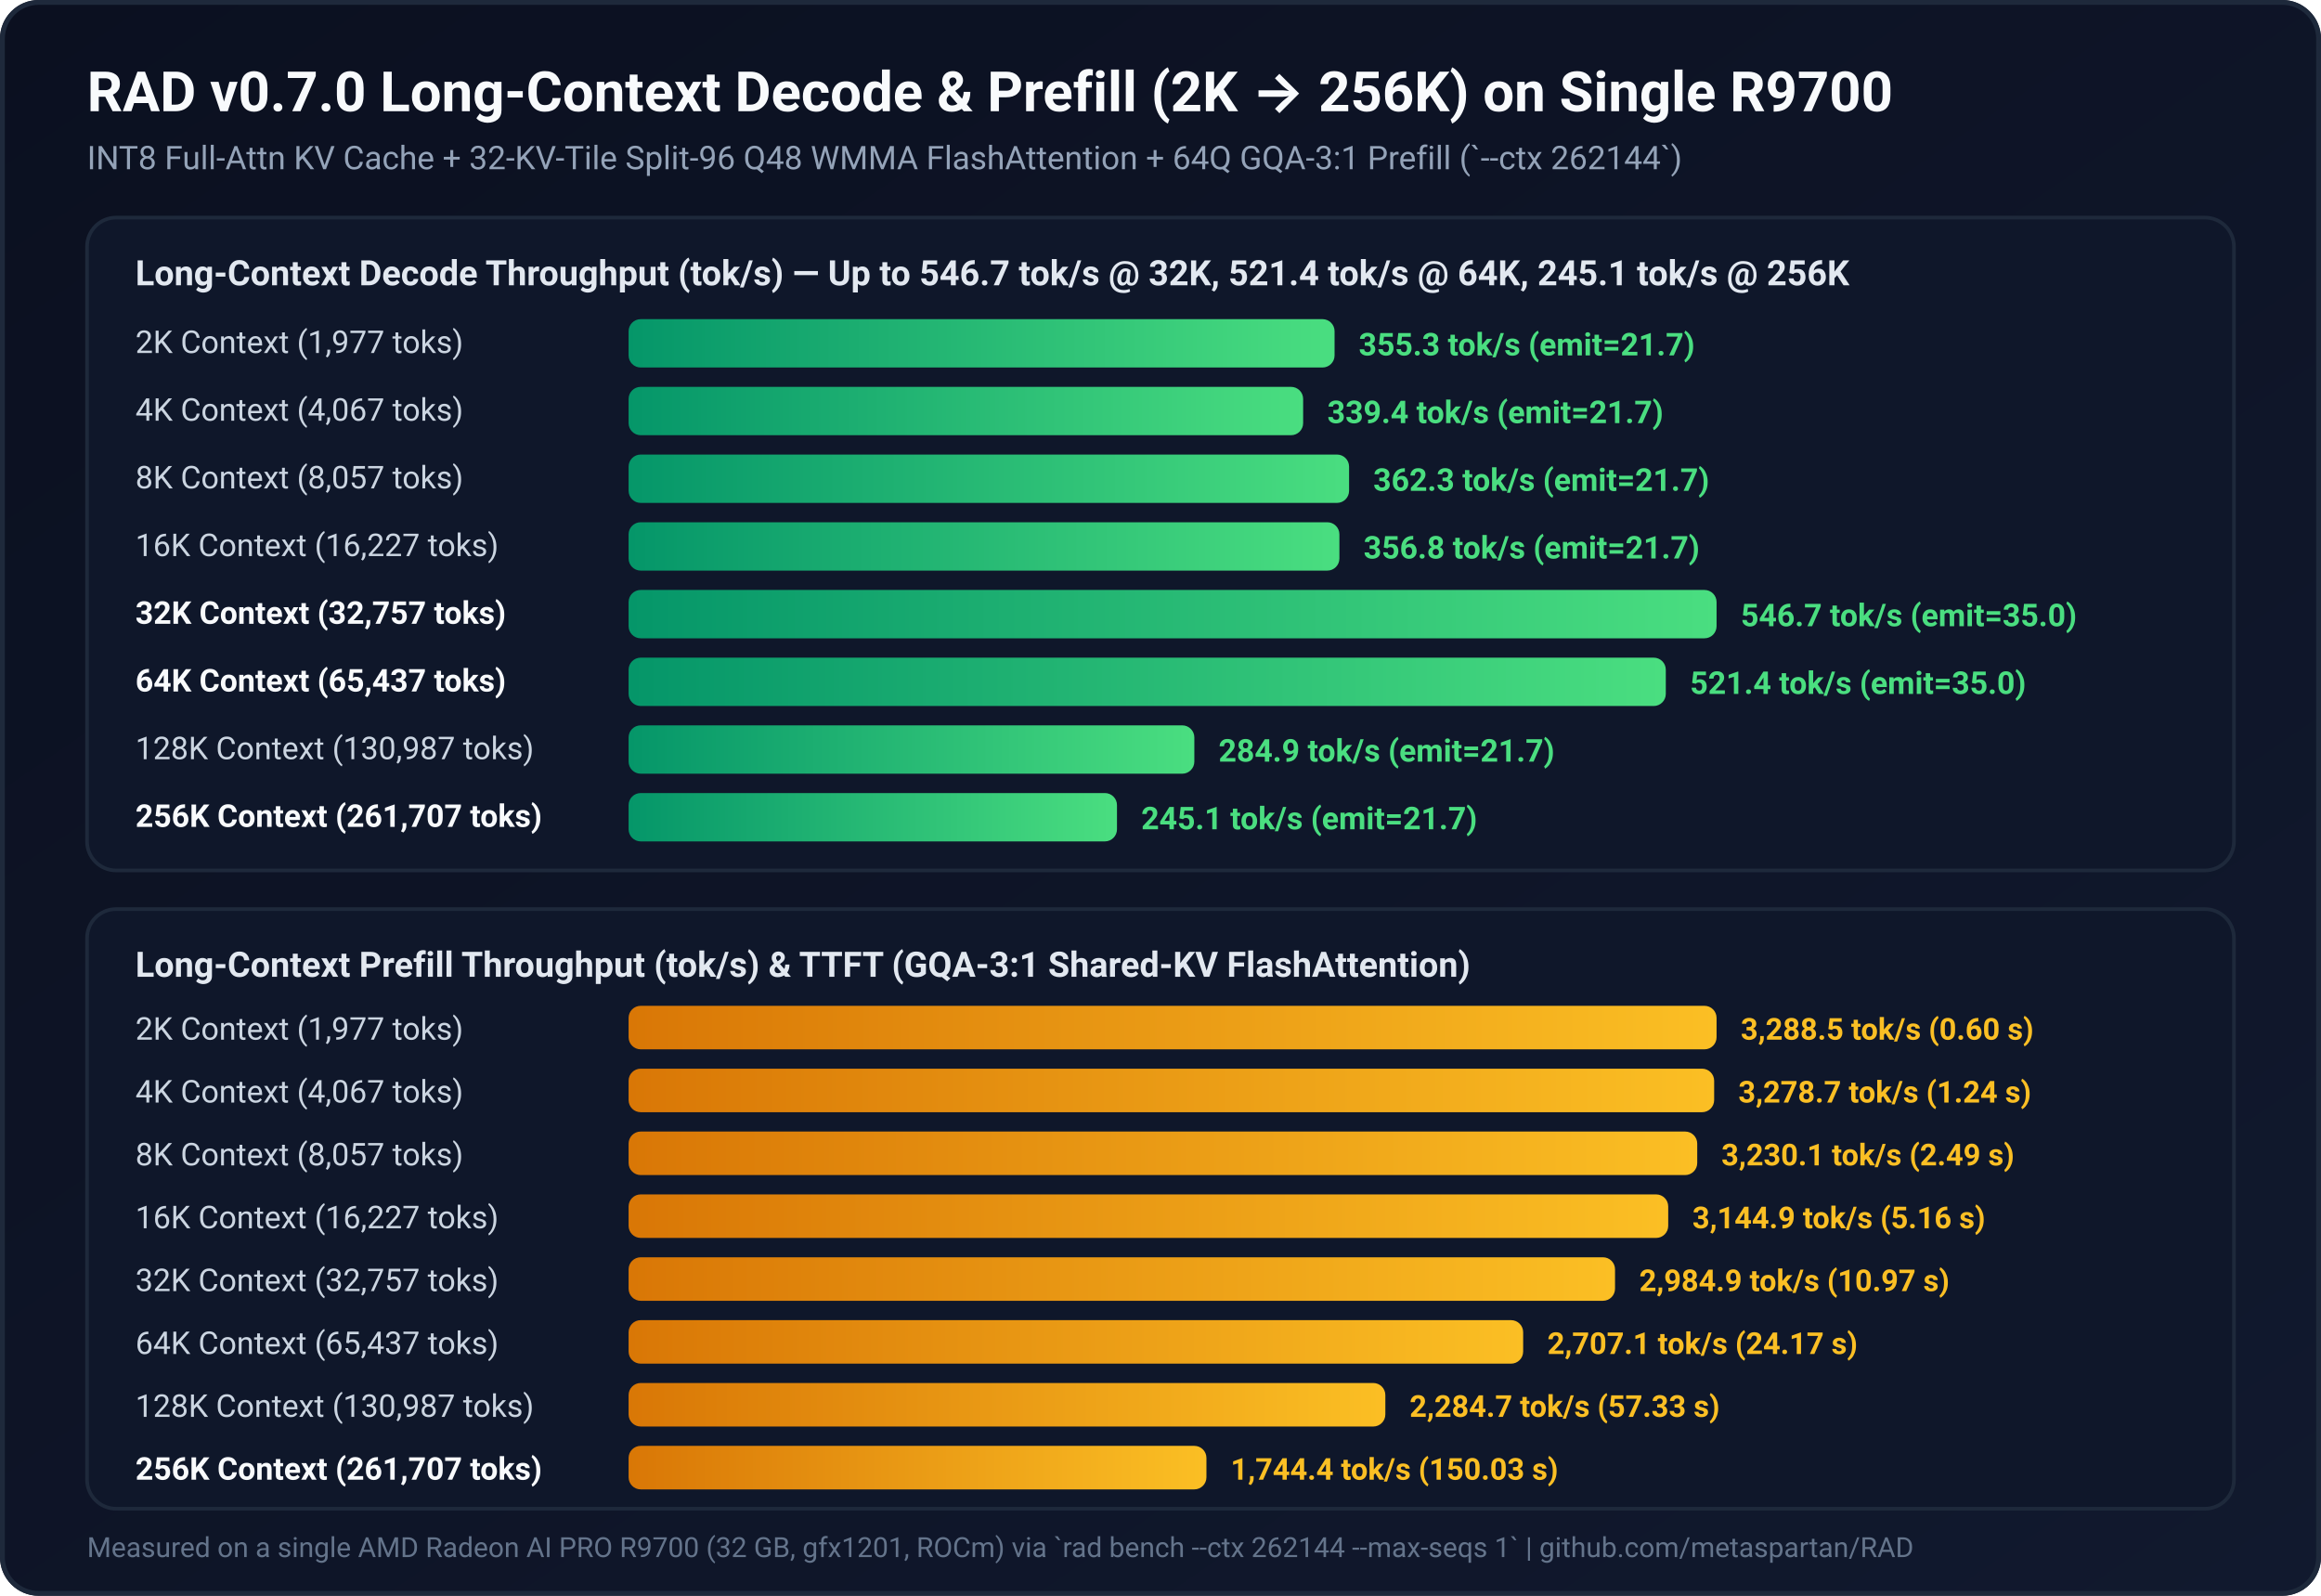
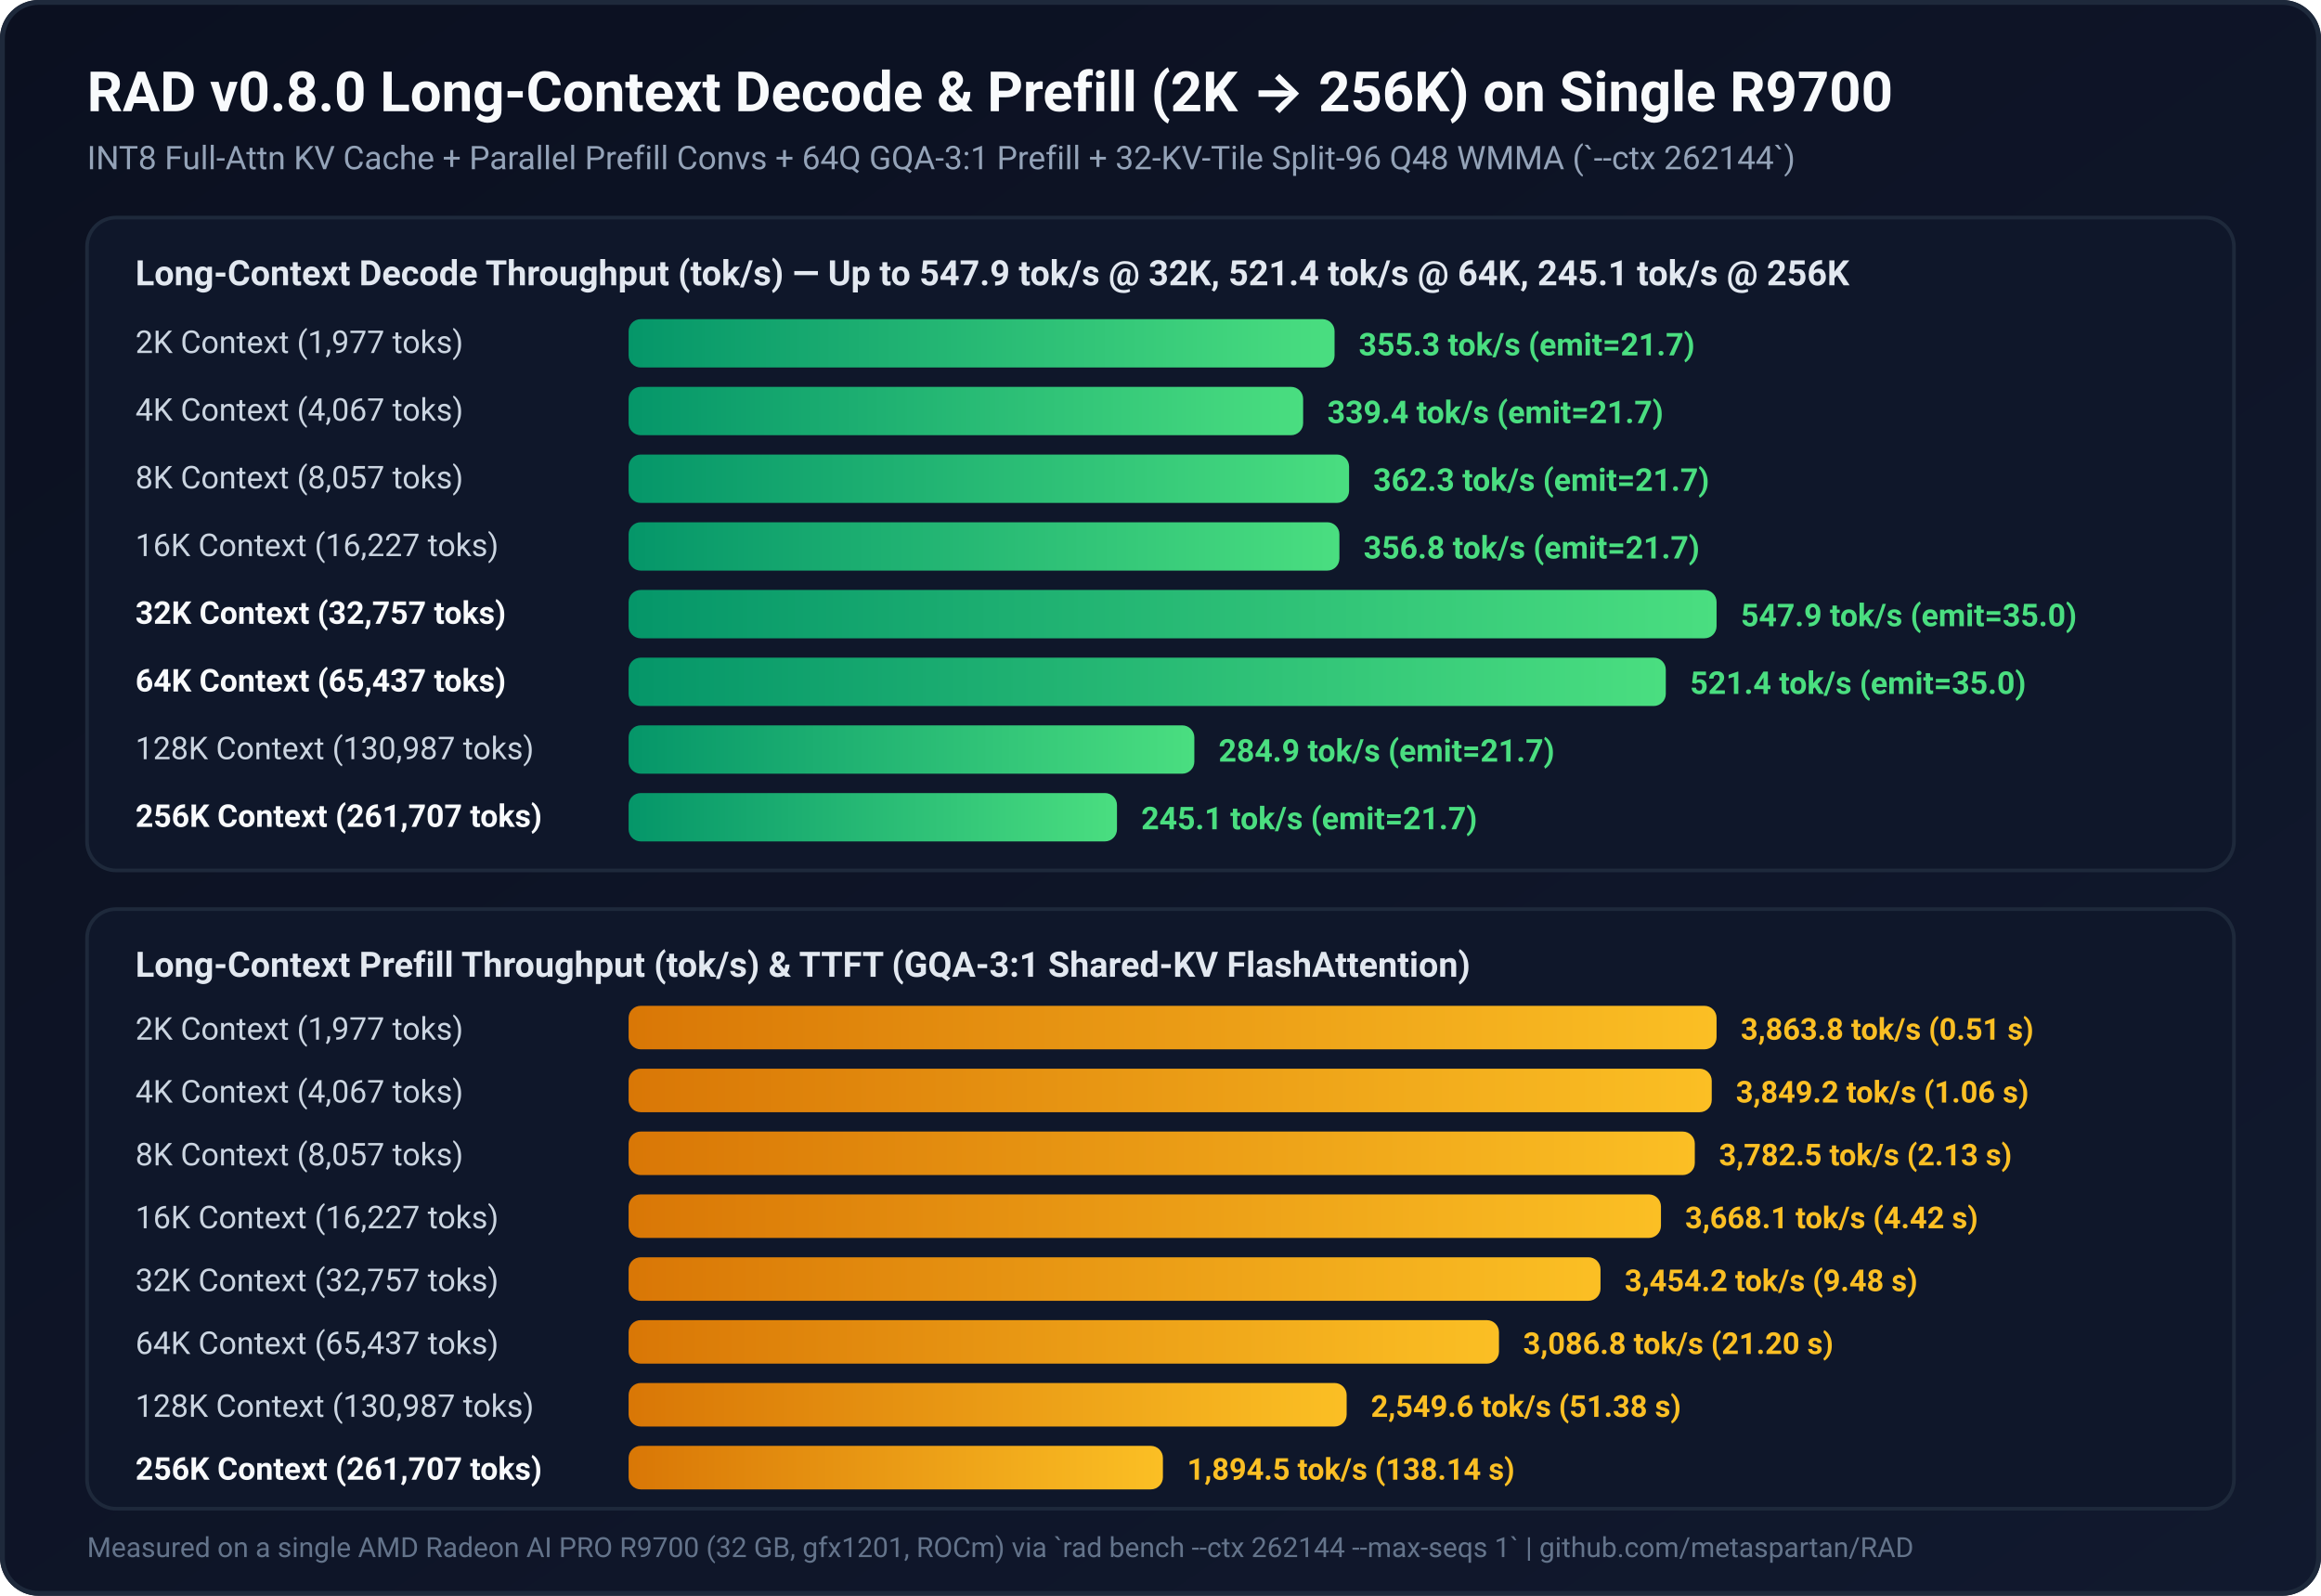
<svg xmlns="http://www.w3.org/2000/svg" viewBox="0 0 960 660" width="960" height="660">
  <defs>
    <linearGradient id="bg" x1="0" y1="0" x2="1" y2="1">
      <stop offset="0%" stop-color="#0b1020" />
      <stop offset="100%" stop-color="#11192e" />
    </linearGradient>
    <linearGradient id="decGrad" x1="0" y1="0" x2="1" y2="0">
      <stop offset="0%" stop-color="#059669" />
      <stop offset="100%" stop-color="#4ade80" />
    </linearGradient>
    <linearGradient id="ppGrad" x1="0" y1="0" x2="1" y2="0">
      <stop offset="0%" stop-color="#d97706" />
      <stop offset="100%" stop-color="#fbbf24" />
    </linearGradient>
  </defs>
  <rect width="960" height="660" rx="16" fill="url(#bg)" />
  <rect x="1" y="1" width="958" height="658" rx="15" fill="none" stroke="#1e293b" stroke-width="2" />
-   <text x="36" y="46" font-family="system-ui, -apple-system, Segoe UI, Roboto, sans-serif" font-size="23" font-weight="700" fill="#f8fafc">RAD v0.7.0 Long-Context Decode &amp; Prefill (2K → 256K) on Single R9700</text>
-   <text x="36" y="70" font-family="system-ui, -apple-system, Segoe UI, Roboto, sans-serif" font-size="13.5" fill="#94a3b8">INT8 Full-Attn KV Cache + 32-KV-Tile Split-96 Q48 WMMA FlashAttention + 64Q GQA-3:1 Prefill (`--ctx 262144`)</text>
+   <text x="36" y="46" font-family="system-ui, -apple-system, Segoe UI, Roboto, sans-serif" font-size="23" font-weight="700" fill="#f8fafc">RAD v0.8.0 Long-Context Decode &amp; Prefill (2K → 256K) on Single R9700</text>
+   <text x="36" y="70" font-family="system-ui, -apple-system, Segoe UI, Roboto, sans-serif" font-size="13.5" fill="#94a3b8">INT8 Full-Attn KV Cache + Parallel Prefill Convs + 64Q GQA-3:1 Prefill + 32-KV-Tile Split-96 Q48 WMMA (`--ctx 262144`)</text>
  <rect x="36" y="90" width="888" height="270" rx="12" fill="#0f172a" stroke="#1e293b" stroke-width="1.5" />
-   <text x="56" y="118" font-family="system-ui, -apple-system, Segoe UI, Roboto, sans-serif" font-size="14.5" font-weight="700" fill="#e2e8f0">Long-Context Decode Throughput (tok/s) — Up to 546.7 tok/s @ 32K, 521.4 tok/s @ 64K, 245.1 tok/s @ 256K</text>
+   <text x="56" y="118" font-family="system-ui, -apple-system, Segoe UI, Roboto, sans-serif" font-size="14.5" font-weight="700" fill="#e2e8f0">Long-Context Decode Throughput (tok/s) — Up to 547.9 tok/s @ 32K, 521.4 tok/s @ 64K, 245.1 tok/s @ 256K</text>
  <text x="56" y="146" font-family="system-ui, -apple-system, Segoe UI, Roboto, sans-serif" font-size="13" fill="#cbd5e1">2K Context (1,977 toks)</text>
  <rect x="260" y="132" width="292" height="20" rx="5" fill="url(#decGrad)" />
  <text x="562" y="147" font-family="system-ui, -apple-system, Segoe UI, Roboto, sans-serif" font-size="13" font-weight="700" fill="#4ade80">355.3 tok/s (emit=21.7)</text>
  <text x="56" y="174" font-family="system-ui, -apple-system, Segoe UI, Roboto, sans-serif" font-size="13" fill="#cbd5e1">4K Context (4,067 toks)</text>
  <rect x="260" y="160" width="279" height="20" rx="5" fill="url(#decGrad)" />
  <text x="549" y="175" font-family="system-ui, -apple-system, Segoe UI, Roboto, sans-serif" font-size="13" font-weight="700" fill="#4ade80">339.4 tok/s (emit=21.7)</text>
  <text x="56" y="202" font-family="system-ui, -apple-system, Segoe UI, Roboto, sans-serif" font-size="13" fill="#cbd5e1">8K Context (8,057 toks)</text>
  <rect x="260" y="188" width="298" height="20" rx="5" fill="url(#decGrad)" />
  <text x="568" y="203" font-family="system-ui, -apple-system, Segoe UI, Roboto, sans-serif" font-size="13" font-weight="700" fill="#4ade80">362.3 tok/s (emit=21.7)</text>
  <text x="56" y="230" font-family="system-ui, -apple-system, Segoe UI, Roboto, sans-serif" font-size="13" fill="#cbd5e1">16K Context (16,227 toks)</text>
  <rect x="260" y="216" width="294" height="20" rx="5" fill="url(#decGrad)" />
  <text x="564" y="231" font-family="system-ui, -apple-system, Segoe UI, Roboto, sans-serif" font-size="13" font-weight="700" fill="#4ade80">356.8 tok/s (emit=21.7)</text>
  <text x="56" y="258" font-family="system-ui, -apple-system, Segoe UI, Roboto, sans-serif" font-size="13" font-weight="700" fill="#f8fafc">32K Context (32,757 toks)</text>
  <rect x="260" y="244" width="450" height="20" rx="5" fill="url(#decGrad)" />
-   <text x="720" y="259" font-family="system-ui, -apple-system, Segoe UI, Roboto, sans-serif" font-size="13" font-weight="700" fill="#4ade80">546.7 tok/s (emit=35.0)</text>
+   <text x="720" y="259" font-family="system-ui, -apple-system, Segoe UI, Roboto, sans-serif" font-size="13" font-weight="700" fill="#4ade80">547.9 tok/s (emit=35.0)</text>
  <text x="56" y="286" font-family="system-ui, -apple-system, Segoe UI, Roboto, sans-serif" font-size="13" font-weight="700" fill="#f8fafc">64K Context (65,437 toks)</text>
  <rect x="260" y="272" width="429" height="20" rx="5" fill="url(#decGrad)" />
  <text x="699" y="287" font-family="system-ui, -apple-system, Segoe UI, Roboto, sans-serif" font-size="13" font-weight="700" fill="#4ade80">521.4 tok/s (emit=35.0)</text>
  <text x="56" y="314" font-family="system-ui, -apple-system, Segoe UI, Roboto, sans-serif" font-size="13" fill="#cbd5e1">128K Context (130,987 toks)</text>
  <rect x="260" y="300" width="234" height="20" rx="5" fill="url(#decGrad)" />
  <text x="504" y="315" font-family="system-ui, -apple-system, Segoe UI, Roboto, sans-serif" font-size="13" font-weight="700" fill="#4ade80">284.9 tok/s (emit=21.7)</text>
  <text x="56" y="342" font-family="system-ui, -apple-system, Segoe UI, Roboto, sans-serif" font-size="13" font-weight="700" fill="#f8fafc">256K Context (261,707 toks)</text>
  <rect x="260" y="328" width="202" height="20" rx="5" fill="url(#decGrad)" />
  <text x="472" y="343" font-family="system-ui, -apple-system, Segoe UI, Roboto, sans-serif" font-size="13" font-weight="700" fill="#4ade80">245.1 tok/s (emit=21.7)</text>
  <rect x="36" y="376" width="888" height="248" rx="12" fill="#0f172a" stroke="#1e293b" stroke-width="1.5" />
  <text x="56" y="404" font-family="system-ui, -apple-system, Segoe UI, Roboto, sans-serif" font-size="14.5" font-weight="700" fill="#e2e8f0">Long-Context Prefill Throughput (tok/s) &amp; TTFT (GQA-3:1 Shared-KV FlashAttention)</text>
  <text x="56" y="430" font-family="system-ui, -apple-system, Segoe UI, Roboto, sans-serif" font-size="13" fill="#cbd5e1">2K Context (1,977 toks)</text>
  <rect x="260" y="416" width="450" height="18" rx="5" fill="url(#ppGrad)" />
-   <text x="720" y="430" font-family="system-ui, -apple-system, Segoe UI, Roboto, sans-serif" font-size="12.5" font-weight="700" fill="#fbbf24">3,288.5 tok/s (0.60 s)</text>
+   <text x="720" y="430" font-family="system-ui, -apple-system, Segoe UI, Roboto, sans-serif" font-size="12.5" font-weight="700" fill="#fbbf24">3,863.8 tok/s (0.51 s)</text>
  <text x="56" y="456" font-family="system-ui, -apple-system, Segoe UI, Roboto, sans-serif" font-size="13" fill="#cbd5e1">4K Context (4,067 toks)</text>
-   <rect x="260" y="442" width="449" height="18" rx="5" fill="url(#ppGrad)" />
-   <text x="719" y="456" font-family="system-ui, -apple-system, Segoe UI, Roboto, sans-serif" font-size="12.5" font-weight="700" fill="#fbbf24">3,278.7 tok/s (1.24 s)</text>
+   <rect x="260" y="442" width="448" height="18" rx="5" fill="url(#ppGrad)" />
+   <text x="718" y="456" font-family="system-ui, -apple-system, Segoe UI, Roboto, sans-serif" font-size="12.5" font-weight="700" fill="#fbbf24">3,849.2 tok/s (1.06 s)</text>
  <text x="56" y="482" font-family="system-ui, -apple-system, Segoe UI, Roboto, sans-serif" font-size="13" fill="#cbd5e1">8K Context (8,057 toks)</text>
-   <rect x="260" y="468" width="442" height="18" rx="5" fill="url(#ppGrad)" />
-   <text x="712" y="482" font-family="system-ui, -apple-system, Segoe UI, Roboto, sans-serif" font-size="12.5" font-weight="700" fill="#fbbf24">3,230.1 tok/s (2.49 s)</text>
+   <rect x="260" y="468" width="441" height="18" rx="5" fill="url(#ppGrad)" />
+   <text x="711" y="482" font-family="system-ui, -apple-system, Segoe UI, Roboto, sans-serif" font-size="12.5" font-weight="700" fill="#fbbf24">3,782.5 tok/s (2.13 s)</text>
  <text x="56" y="508" font-family="system-ui, -apple-system, Segoe UI, Roboto, sans-serif" font-size="13" fill="#cbd5e1">16K Context (16,227 toks)</text>
-   <rect x="260" y="494" width="430" height="18" rx="5" fill="url(#ppGrad)" />
-   <text x="700" y="508" font-family="system-ui, -apple-system, Segoe UI, Roboto, sans-serif" font-size="12.5" font-weight="700" fill="#fbbf24">3,144.9 tok/s (5.16 s)</text>
+   <rect x="260" y="494" width="427" height="18" rx="5" fill="url(#ppGrad)" />
+   <text x="697" y="508" font-family="system-ui, -apple-system, Segoe UI, Roboto, sans-serif" font-size="12.5" font-weight="700" fill="#fbbf24">3,668.1 tok/s (4.42 s)</text>
  <text x="56" y="534" font-family="system-ui, -apple-system, Segoe UI, Roboto, sans-serif" font-size="13" fill="#cbd5e1">32K Context (32,757 toks)</text>
-   <rect x="260" y="520" width="408" height="18" rx="5" fill="url(#ppGrad)" />
-   <text x="678" y="534" font-family="system-ui, -apple-system, Segoe UI, Roboto, sans-serif" font-size="12.5" font-weight="700" fill="#fbbf24">2,984.9 tok/s (10.97 s)</text>
+   <rect x="260" y="520" width="402" height="18" rx="5" fill="url(#ppGrad)" />
+   <text x="672" y="534" font-family="system-ui, -apple-system, Segoe UI, Roboto, sans-serif" font-size="12.5" font-weight="700" fill="#fbbf24">3,454.2 tok/s (9.48 s)</text>
  <text x="56" y="560" font-family="system-ui, -apple-system, Segoe UI, Roboto, sans-serif" font-size="13" fill="#cbd5e1">64K Context (65,437 toks)</text>
-   <rect x="260" y="546" width="370" height="18" rx="5" fill="url(#ppGrad)" />
-   <text x="640" y="560" font-family="system-ui, -apple-system, Segoe UI, Roboto, sans-serif" font-size="12.5" font-weight="700" fill="#fbbf24">2,707.1 tok/s (24.17 s)</text>
+   <rect x="260" y="546" width="360" height="18" rx="5" fill="url(#ppGrad)" />
+   <text x="630" y="560" font-family="system-ui, -apple-system, Segoe UI, Roboto, sans-serif" font-size="12.5" font-weight="700" fill="#fbbf24">3,086.8 tok/s (21.20 s)</text>
  <text x="56" y="586" font-family="system-ui, -apple-system, Segoe UI, Roboto, sans-serif" font-size="13" fill="#cbd5e1">128K Context (130,987 toks)</text>
-   <rect x="260" y="572" width="313" height="18" rx="5" fill="url(#ppGrad)" />
-   <text x="583" y="586" font-family="system-ui, -apple-system, Segoe UI, Roboto, sans-serif" font-size="12.5" font-weight="700" fill="#fbbf24">2,284.7 tok/s (57.33 s)</text>
+   <rect x="260" y="572" width="297" height="18" rx="5" fill="url(#ppGrad)" />
+   <text x="567" y="586" font-family="system-ui, -apple-system, Segoe UI, Roboto, sans-serif" font-size="12.5" font-weight="700" fill="#fbbf24">2,549.6 tok/s (51.38 s)</text>
  <text x="56" y="612" font-family="system-ui, -apple-system, Segoe UI, Roboto, sans-serif" font-size="13" font-weight="700" fill="#f8fafc">256K Context (261,707 toks)</text>
-   <rect x="260" y="598" width="239" height="18" rx="5" fill="url(#ppGrad)" />
-   <text x="509" y="612" font-family="system-ui, -apple-system, Segoe UI, Roboto, sans-serif" font-size="12.5" font-weight="700" fill="#fbbf24">1,744.4 tok/s (150.03 s)</text>
+   <rect x="260" y="598" width="221" height="18" rx="5" fill="url(#ppGrad)" />
+   <text x="491" y="612" font-family="system-ui, -apple-system, Segoe UI, Roboto, sans-serif" font-size="12.5" font-weight="700" fill="#fbbf24">1,894.5 tok/s (138.14 s)</text>
  <text x="36" y="644" font-family="system-ui, -apple-system, Segoe UI, Roboto, sans-serif" font-size="11.5" fill="#64748b">Measured on a single AMD Radeon AI PRO R9700 (32 GB, gfx1201, ROCm) via `rad bench --ctx 262144 --max-seqs 1` | github.com/metaspartan/RAD</text>
</svg>
